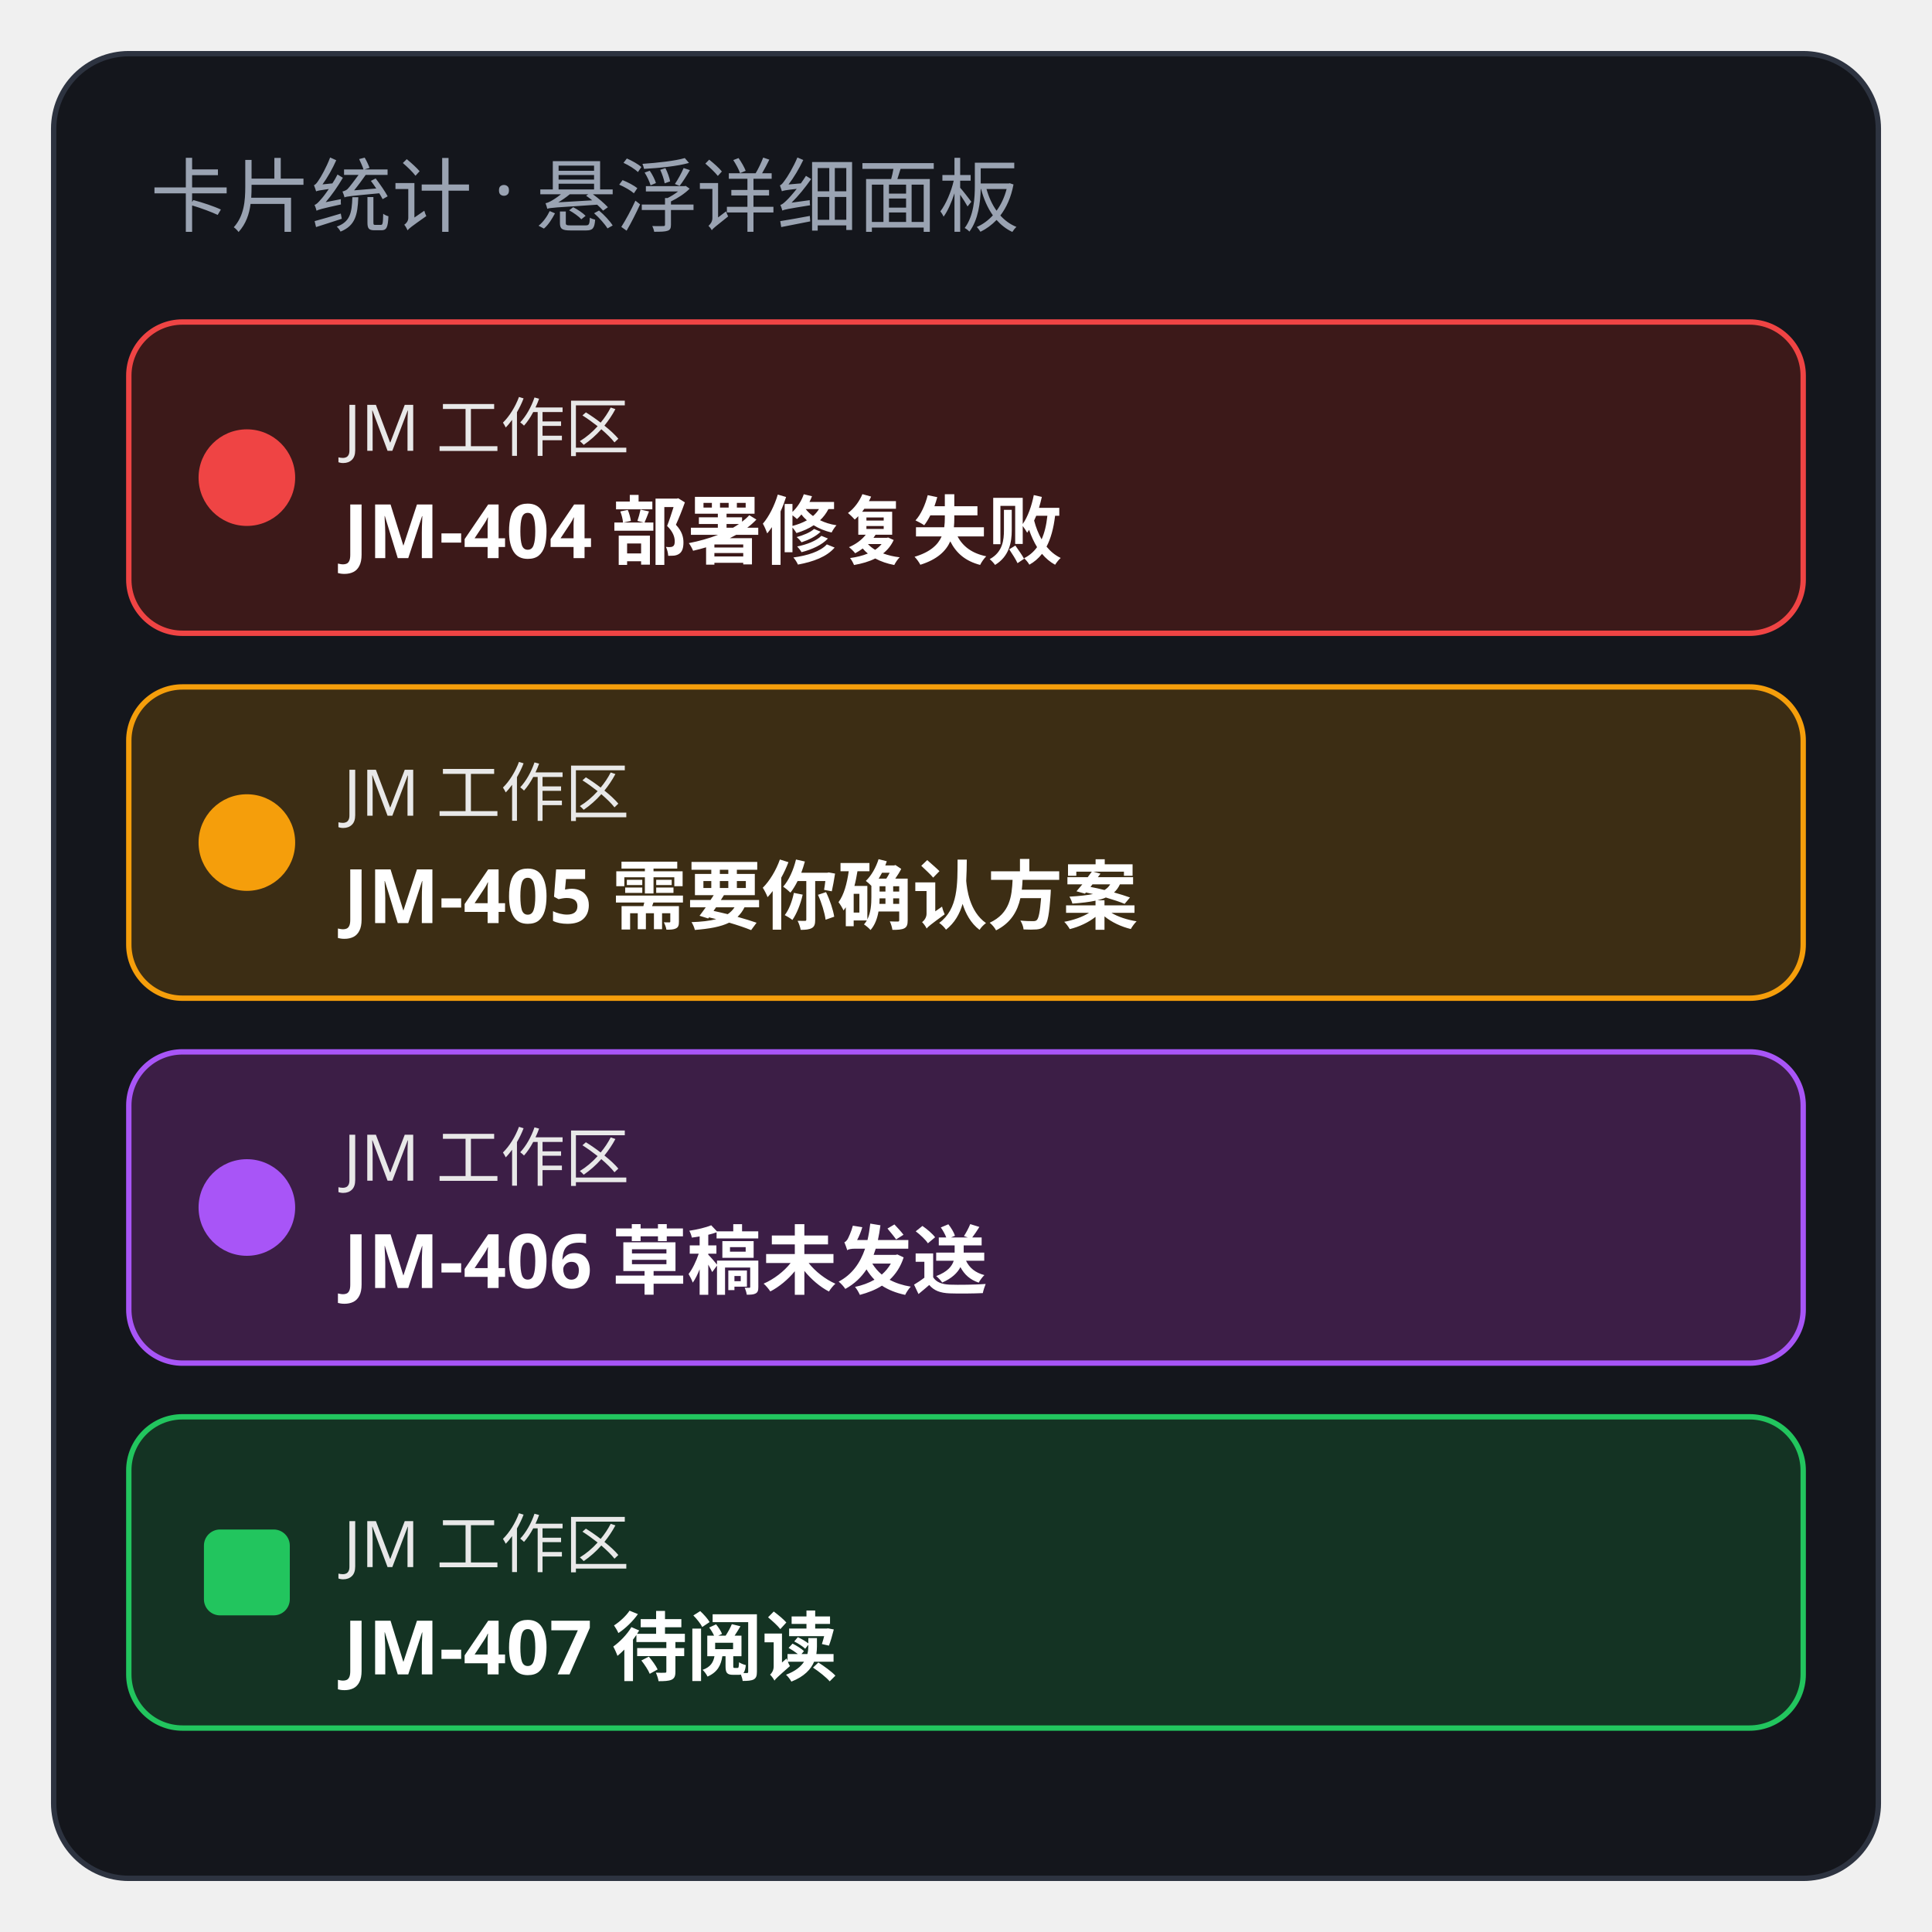
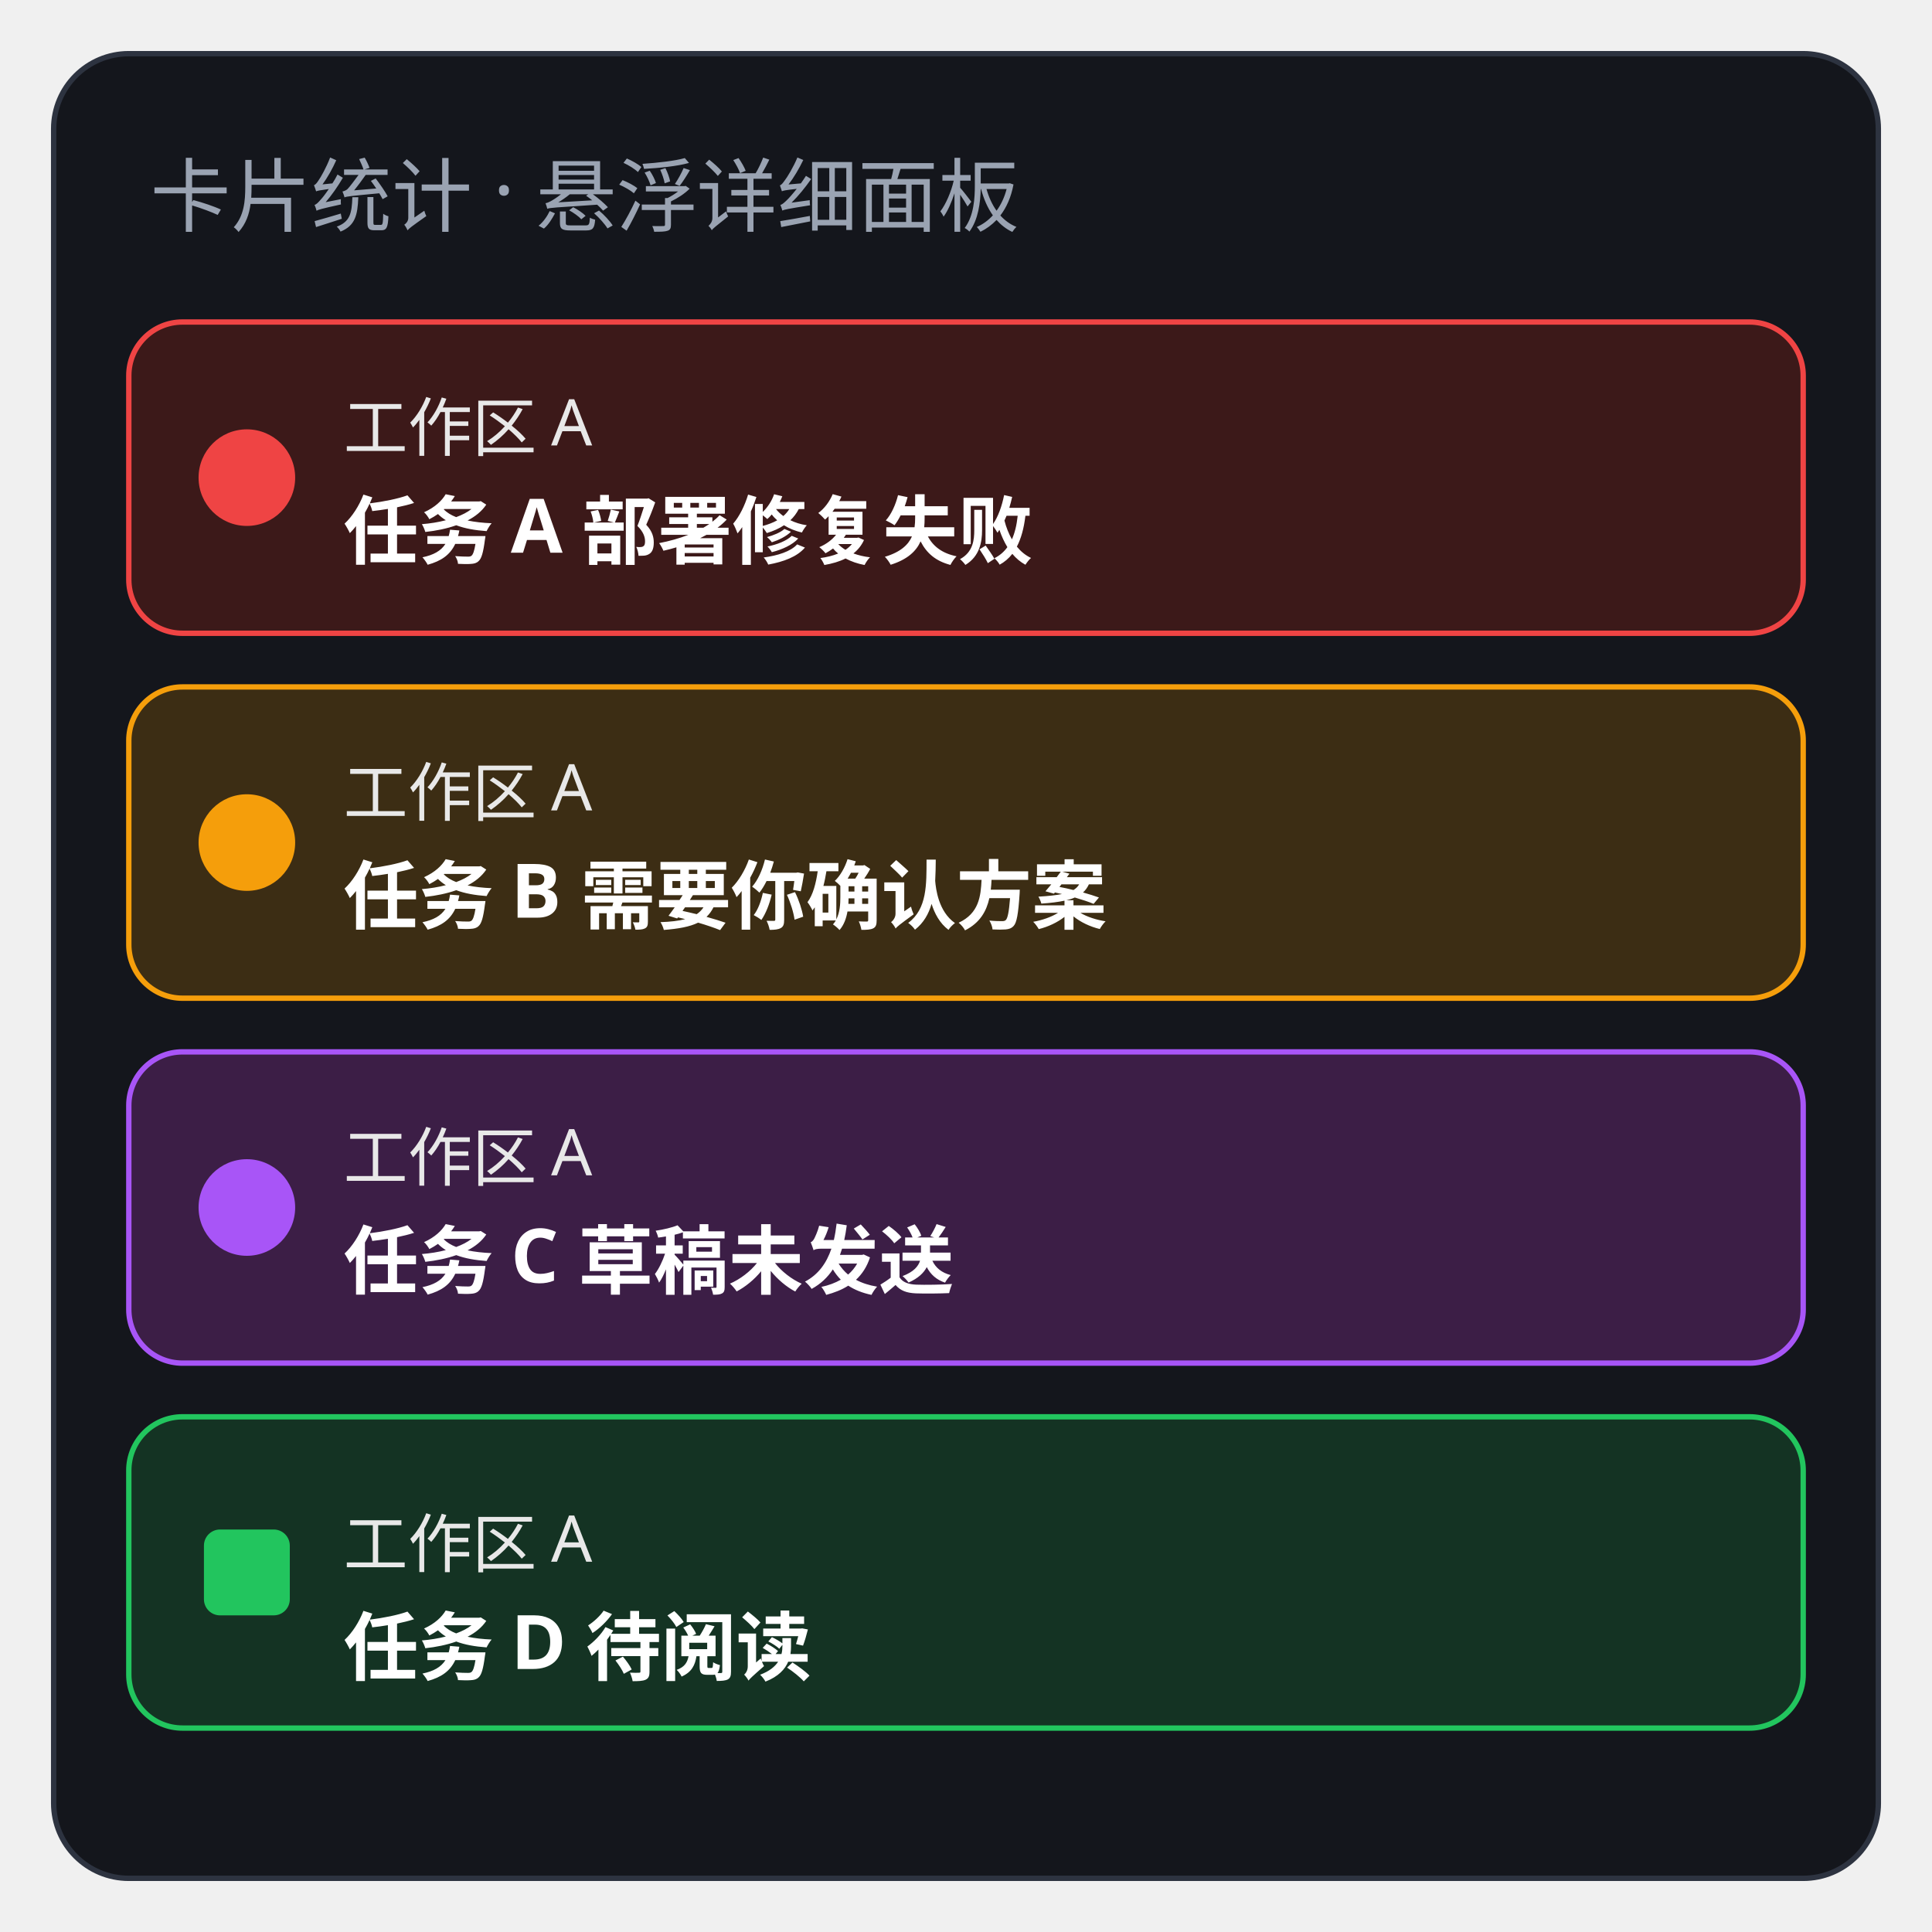
<svg xmlns="http://www.w3.org/2000/svg" width="360" height="360" viewBox="0 0 360 360">
  <rect x="10" y="10" width="340" height="340" rx="14" fill="#14161c" stroke="#2d3340" />
  <text x="28" y="42" font-family="sans-serif" font-size="15" fill="#9aa3b2">卡片统计 · 悬浮详细面板</text>
  <rect x="24" y="60" width="312" height="58" rx="10" fill="#3c1919" stroke="#ef4444" />
  <circle cx="46" cy="89" r="9" fill="#ef4444" />
-   <text x="64" y="84" font-family="sans-serif" font-size="12" fill="#e8e8e8">JM 工作区</text>
-   <text x="64" y="104" font-family="sans-serif" font-size="14" font-weight="bold" fill="#fff">JM-404 部署修复失败</text>
+   <text x="64" y="84" font-family="sans-serif" font-size="12" fill="#e8e8e8">工作区 A</text>
+   <text x="64" y="104" font-family="sans-serif" font-size="14" font-weight="bold" fill="#fff">任务 A 部署修复失败</text>
  <rect x="24" y="128" width="312" height="58" rx="10" fill="#3c2d14" stroke="#f59e0b" />
  <circle cx="46" cy="157" r="9" fill="#f59e0b" />
-   <text x="64" y="152" font-family="sans-serif" font-size="12" fill="#e8e8e8">JM 工作区</text>
-   <text x="64" y="172" font-family="sans-serif" font-size="14" font-weight="bold" fill="#fff">JM-405 需要你确认方案</text>
+   <text x="64" y="152" font-family="sans-serif" font-size="12" fill="#e8e8e8">工作区 A</text>
+   <text x="64" y="172" font-family="sans-serif" font-size="14" font-weight="bold" fill="#fff">任务 B 需要你确认方案</text>
  <rect x="24" y="196" width="312" height="58" rx="10" fill="#3c1e46" stroke="#a855f7" />
  <circle cx="46" cy="225" r="9" fill="#a855f7" />
-   <text x="64" y="220" font-family="sans-serif" font-size="12" fill="#e8e8e8">JM 工作区</text>
-   <text x="64" y="240" font-family="sans-serif" font-size="14" font-weight="bold" fill="#fff">JM-406 草稿未发送</text>
+   <text x="64" y="220" font-family="sans-serif" font-size="12" fill="#e8e8e8">工作区 A</text>
+   <text x="64" y="240" font-family="sans-serif" font-size="14" font-weight="bold" fill="#fff">任务 C 草稿未发送</text>
  <rect x="24" y="264" width="312" height="58" rx="10" fill="#143323" stroke="#22c55e" />
  <rect x="38" y="285" width="16" height="16" rx="3" fill="#22c55e" />
-   <text x="64" y="292" font-family="sans-serif" font-size="12" fill="#e8e8e8">JM 工作区</text>
-   <text x="64" y="312" font-family="sans-serif" font-size="14" font-weight="bold" fill="#fff">JM-407 待阅读</text>
+   <text x="64" y="292" font-family="sans-serif" font-size="12" fill="#e8e8e8">工作区 A</text>
+   <text x="64" y="312" font-family="sans-serif" font-size="14" font-weight="bold" fill="#fff">任务 D 待阅读</text>
</svg>
